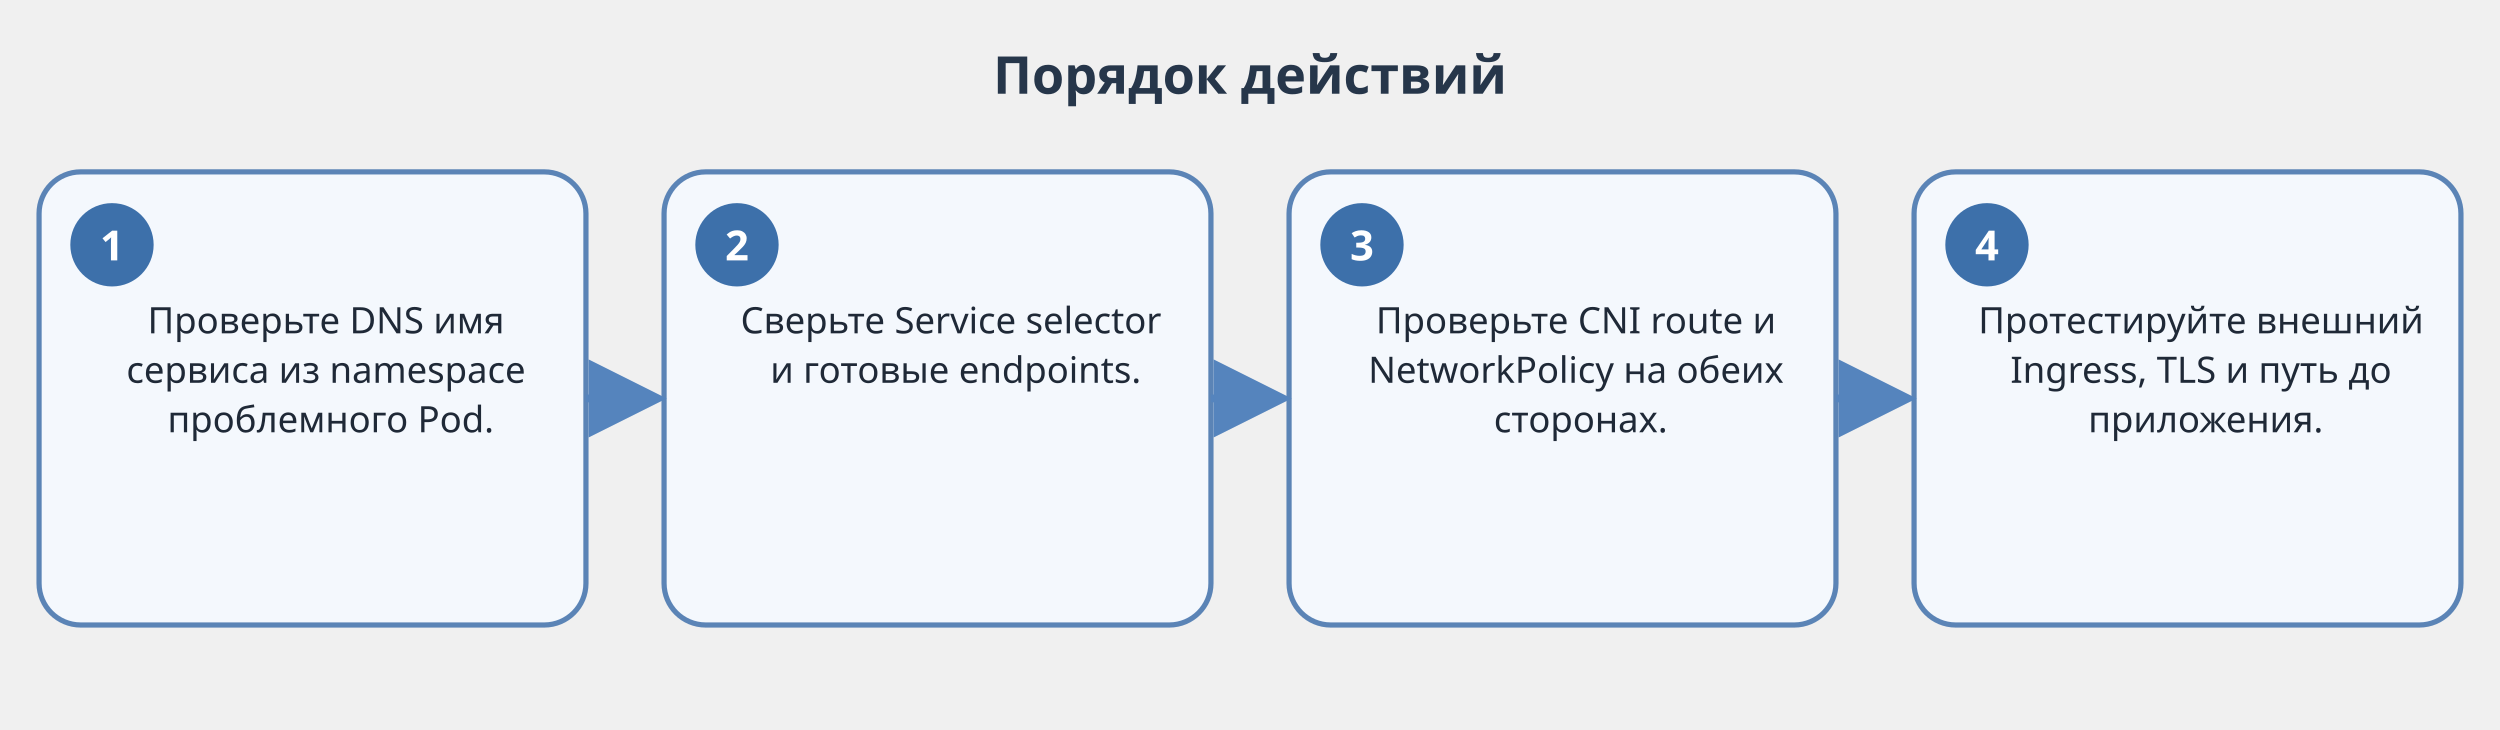
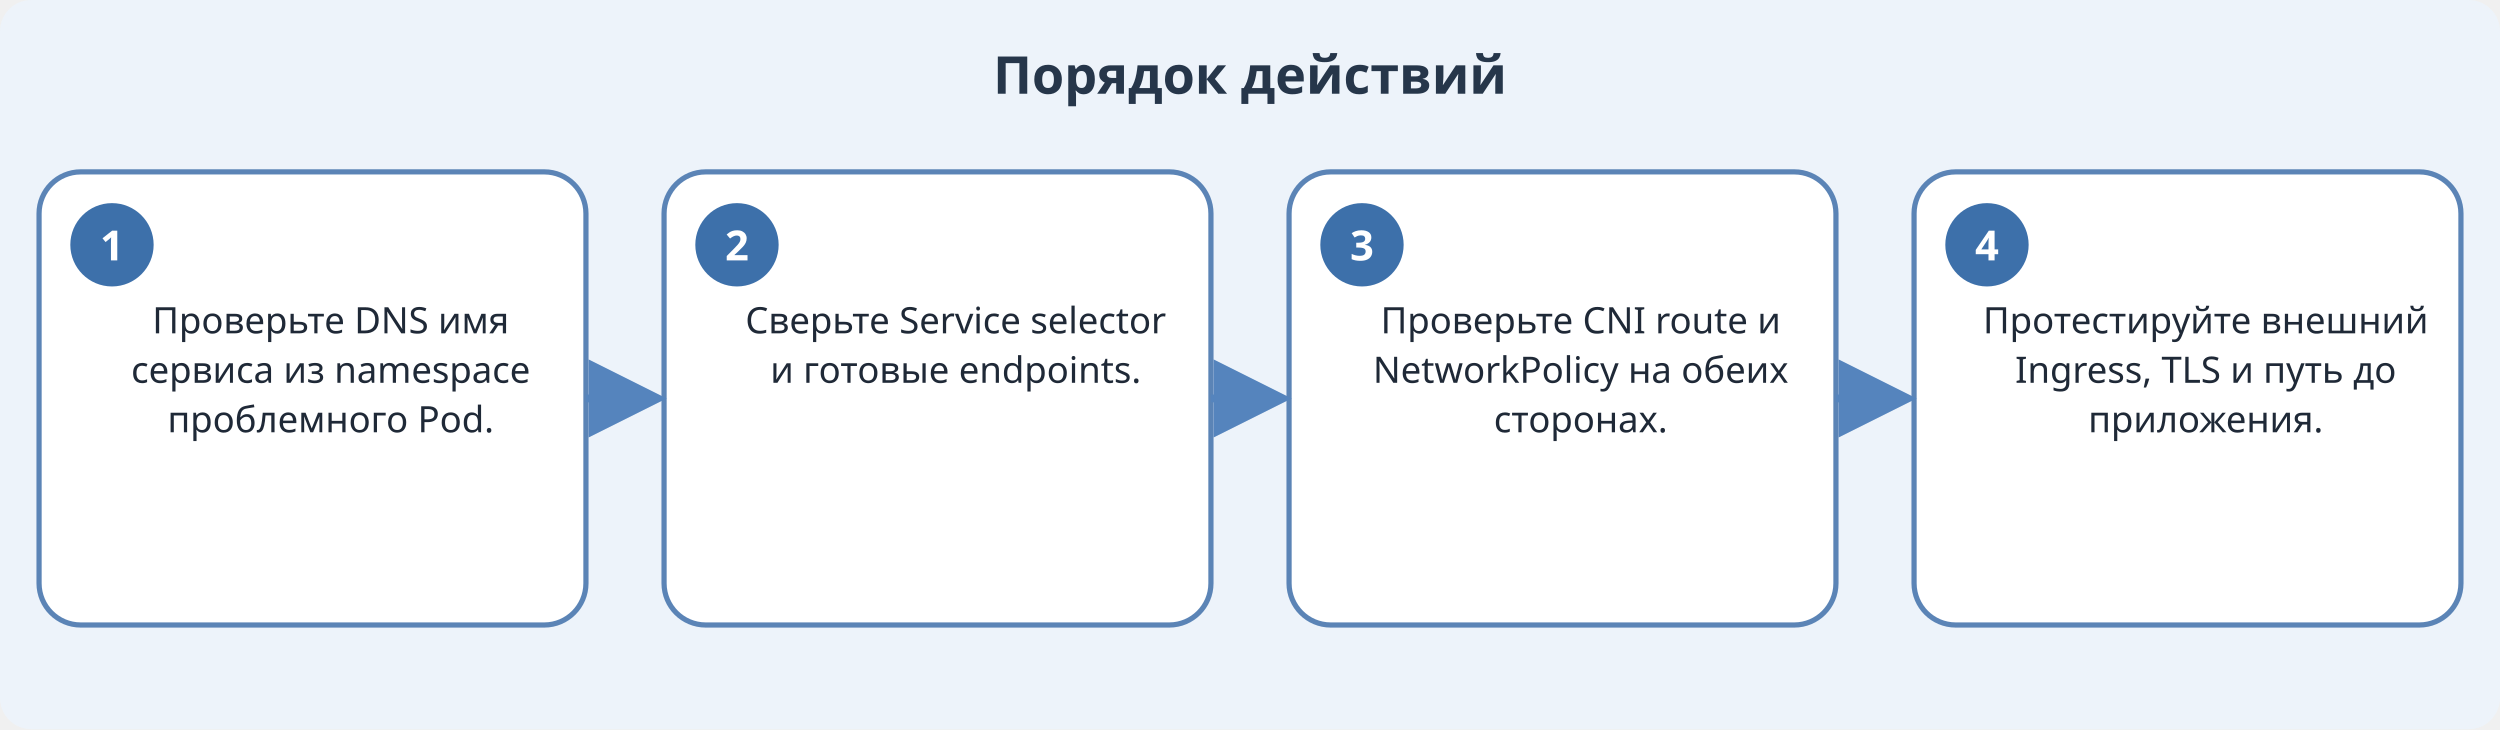
<svg xmlns="http://www.w3.org/2000/svg" width="960" height="280" viewBox="0 0 960 280" role="img" aria-labelledby="title desc">
  <defs>
    <marker id="arrow" markerWidth="10" markerHeight="10" refX="8" refY="5" orient="auto">
      <path d="M 0 0 L 10 5 L 0 10 z" fill="#5584bd" />
    </marker>
  </defs>
+   <rect id="canvas" x="0" y="0" width="960" height="280" rx="12" fill="#edf3fa" />
  <text x="480" y="36" text-anchor="middle" font-family="sans-serif" font-size="20" font-weight="700" fill="#26364a">Порядок действий</text>
-   <rect x="15" y="66" width="210" height="174" rx="16" fill="#f4f8fd" stroke="#5b84b6" stroke-width="2" />
+   <rect class="step-card" x="15" y="66" width="210" height="174" rx="16" fill="#ffffff" stroke="#5b84b6" stroke-width="2" />
  <circle cx="43" cy="94" r="16" fill="#3d70aa" />
  <text x="43" y="100" text-anchor="middle" font-family="sans-serif" font-size="16" font-weight="700" fill="#ffffff">1</text>
-   <text x="127" y="128" text-anchor="middle" font-family="sans-serif" font-size="14" fill="#1f2937">
-     <tspan x="127" dy="0">Проверьте DNS имя</tspan>
-     <tspan x="127" dy="19">сервиса из namespace</tspan>
-     <tspan x="127" dy="19">проблемного Pod.</tspan>
-   </text>
-   <rect x="255" y="66" width="210" height="174" rx="16" fill="#f4f8fd" stroke="#5b84b6" stroke-width="2" />
+   <text class="step-label" x="127" y="128" text-anchor="middle" font-family="sans-serif" font-size="14" fill="#1f2937">Проверьте DNS имя</text>
+   <text class="step-label" x="127" y="147" text-anchor="middle" font-family="sans-serif" font-size="14" fill="#1f2937">сервиса из namespace</text>
+   <text class="step-label" x="127" y="166" text-anchor="middle" font-family="sans-serif" font-size="14" fill="#1f2937">проблемного Pod.</text>
+   <rect class="step-card" x="255" y="66" width="210" height="174" rx="16" fill="#ffffff" stroke="#5b84b6" stroke-width="2" />
  <circle cx="283" cy="94" r="16" fill="#3d70aa" />
  <text x="283" y="100" text-anchor="middle" font-family="sans-serif" font-size="16" font-weight="700" fill="#ffffff">2</text>
-   <text x="367" y="128" text-anchor="middle" font-family="sans-serif" font-size="14" fill="#1f2937">
-     <tspan x="367" dy="0">Сверьте Service selector</tspan>
-     <tspan x="367" dy="19">и готовые endpoints.</tspan>
-   </text>
-   <rect x="495" y="66" width="210" height="174" rx="16" fill="#f4f8fd" stroke="#5b84b6" stroke-width="2" />
+   <text class="step-label" x="367" y="128" text-anchor="middle" font-family="sans-serif" font-size="14" fill="#1f2937">Сверьте Service selector</text>
+   <text class="step-label" x="367" y="147" text-anchor="middle" font-family="sans-serif" font-size="14" fill="#1f2937">и готовые endpoints.</text>
+   <rect class="step-card" x="495" y="66" width="210" height="174" rx="16" fill="#ffffff" stroke="#5b84b6" stroke-width="2" />
  <circle cx="523" cy="94" r="16" fill="#3d70aa" />
  <text x="523" y="100" text-anchor="middle" font-family="sans-serif" font-size="16" font-weight="700" fill="#ffffff">3</text>
-   <text x="607" y="128" text-anchor="middle" font-family="sans-serif" font-size="14" fill="#1f2937">
-     <tspan x="607" dy="0">Проверьте CNI route и</tspan>
-     <tspan x="607" dy="19">NetworkPolicy на обеих</tspan>
-     <tspan x="607" dy="19">сторонах.</tspan>
-   </text>
-   <rect x="735" y="66" width="210" height="174" rx="16" fill="#f4f8fd" stroke="#5b84b6" stroke-width="2" />
+   <text class="step-label" x="607" y="128" text-anchor="middle" font-family="sans-serif" font-size="14" fill="#1f2937">Проверьте CNI route и</text>
+   <text class="step-label" x="607" y="147" text-anchor="middle" font-family="sans-serif" font-size="14" fill="#1f2937">NetworkPolicy на обеих</text>
+   <text class="step-label" x="607" y="166" text-anchor="middle" font-family="sans-serif" font-size="14" fill="#1f2937">сторонах.</text>
+   <rect class="step-card" x="735" y="66" width="210" height="174" rx="16" fill="#ffffff" stroke="#5b84b6" stroke-width="2" />
  <circle cx="763" cy="94" r="16" fill="#3d70aa" />
  <text x="763" y="100" text-anchor="middle" font-family="sans-serif" font-size="16" font-weight="700" fill="#ffffff">4</text>
-   <text x="847" y="128" text-anchor="middle" font-family="sans-serif" font-size="14" fill="#1f2937">
-     <tspan x="847" dy="0">Протестируйте внешний</tspan>
-     <tspan x="847" dy="19">Ingress, TLS и путь до</tspan>
-     <tspan x="847" dy="19">приложения.</tspan>
-   </text>
+   <text class="step-label" x="847" y="128" text-anchor="middle" font-family="sans-serif" font-size="14" fill="#1f2937">Протестируйте внешний</text>
+   <text class="step-label" x="847" y="147" text-anchor="middle" font-family="sans-serif" font-size="14" fill="#1f2937">Ingress, TLS и путь до</text>
+   <text class="step-label" x="847" y="166" text-anchor="middle" font-family="sans-serif" font-size="14" fill="#1f2937">приложения.</text>
  <line x1="225" y1="153" x2="250" y2="153" stroke="#5584bd" stroke-width="3" marker-end="url(#arrow)" />
  <line x1="465" y1="153" x2="490" y2="153" stroke="#5584bd" stroke-width="3" marker-end="url(#arrow)" />
  <line x1="705" y1="153" x2="730" y2="153" stroke="#5584bd" stroke-width="3" marker-end="url(#arrow)" />
</svg>
